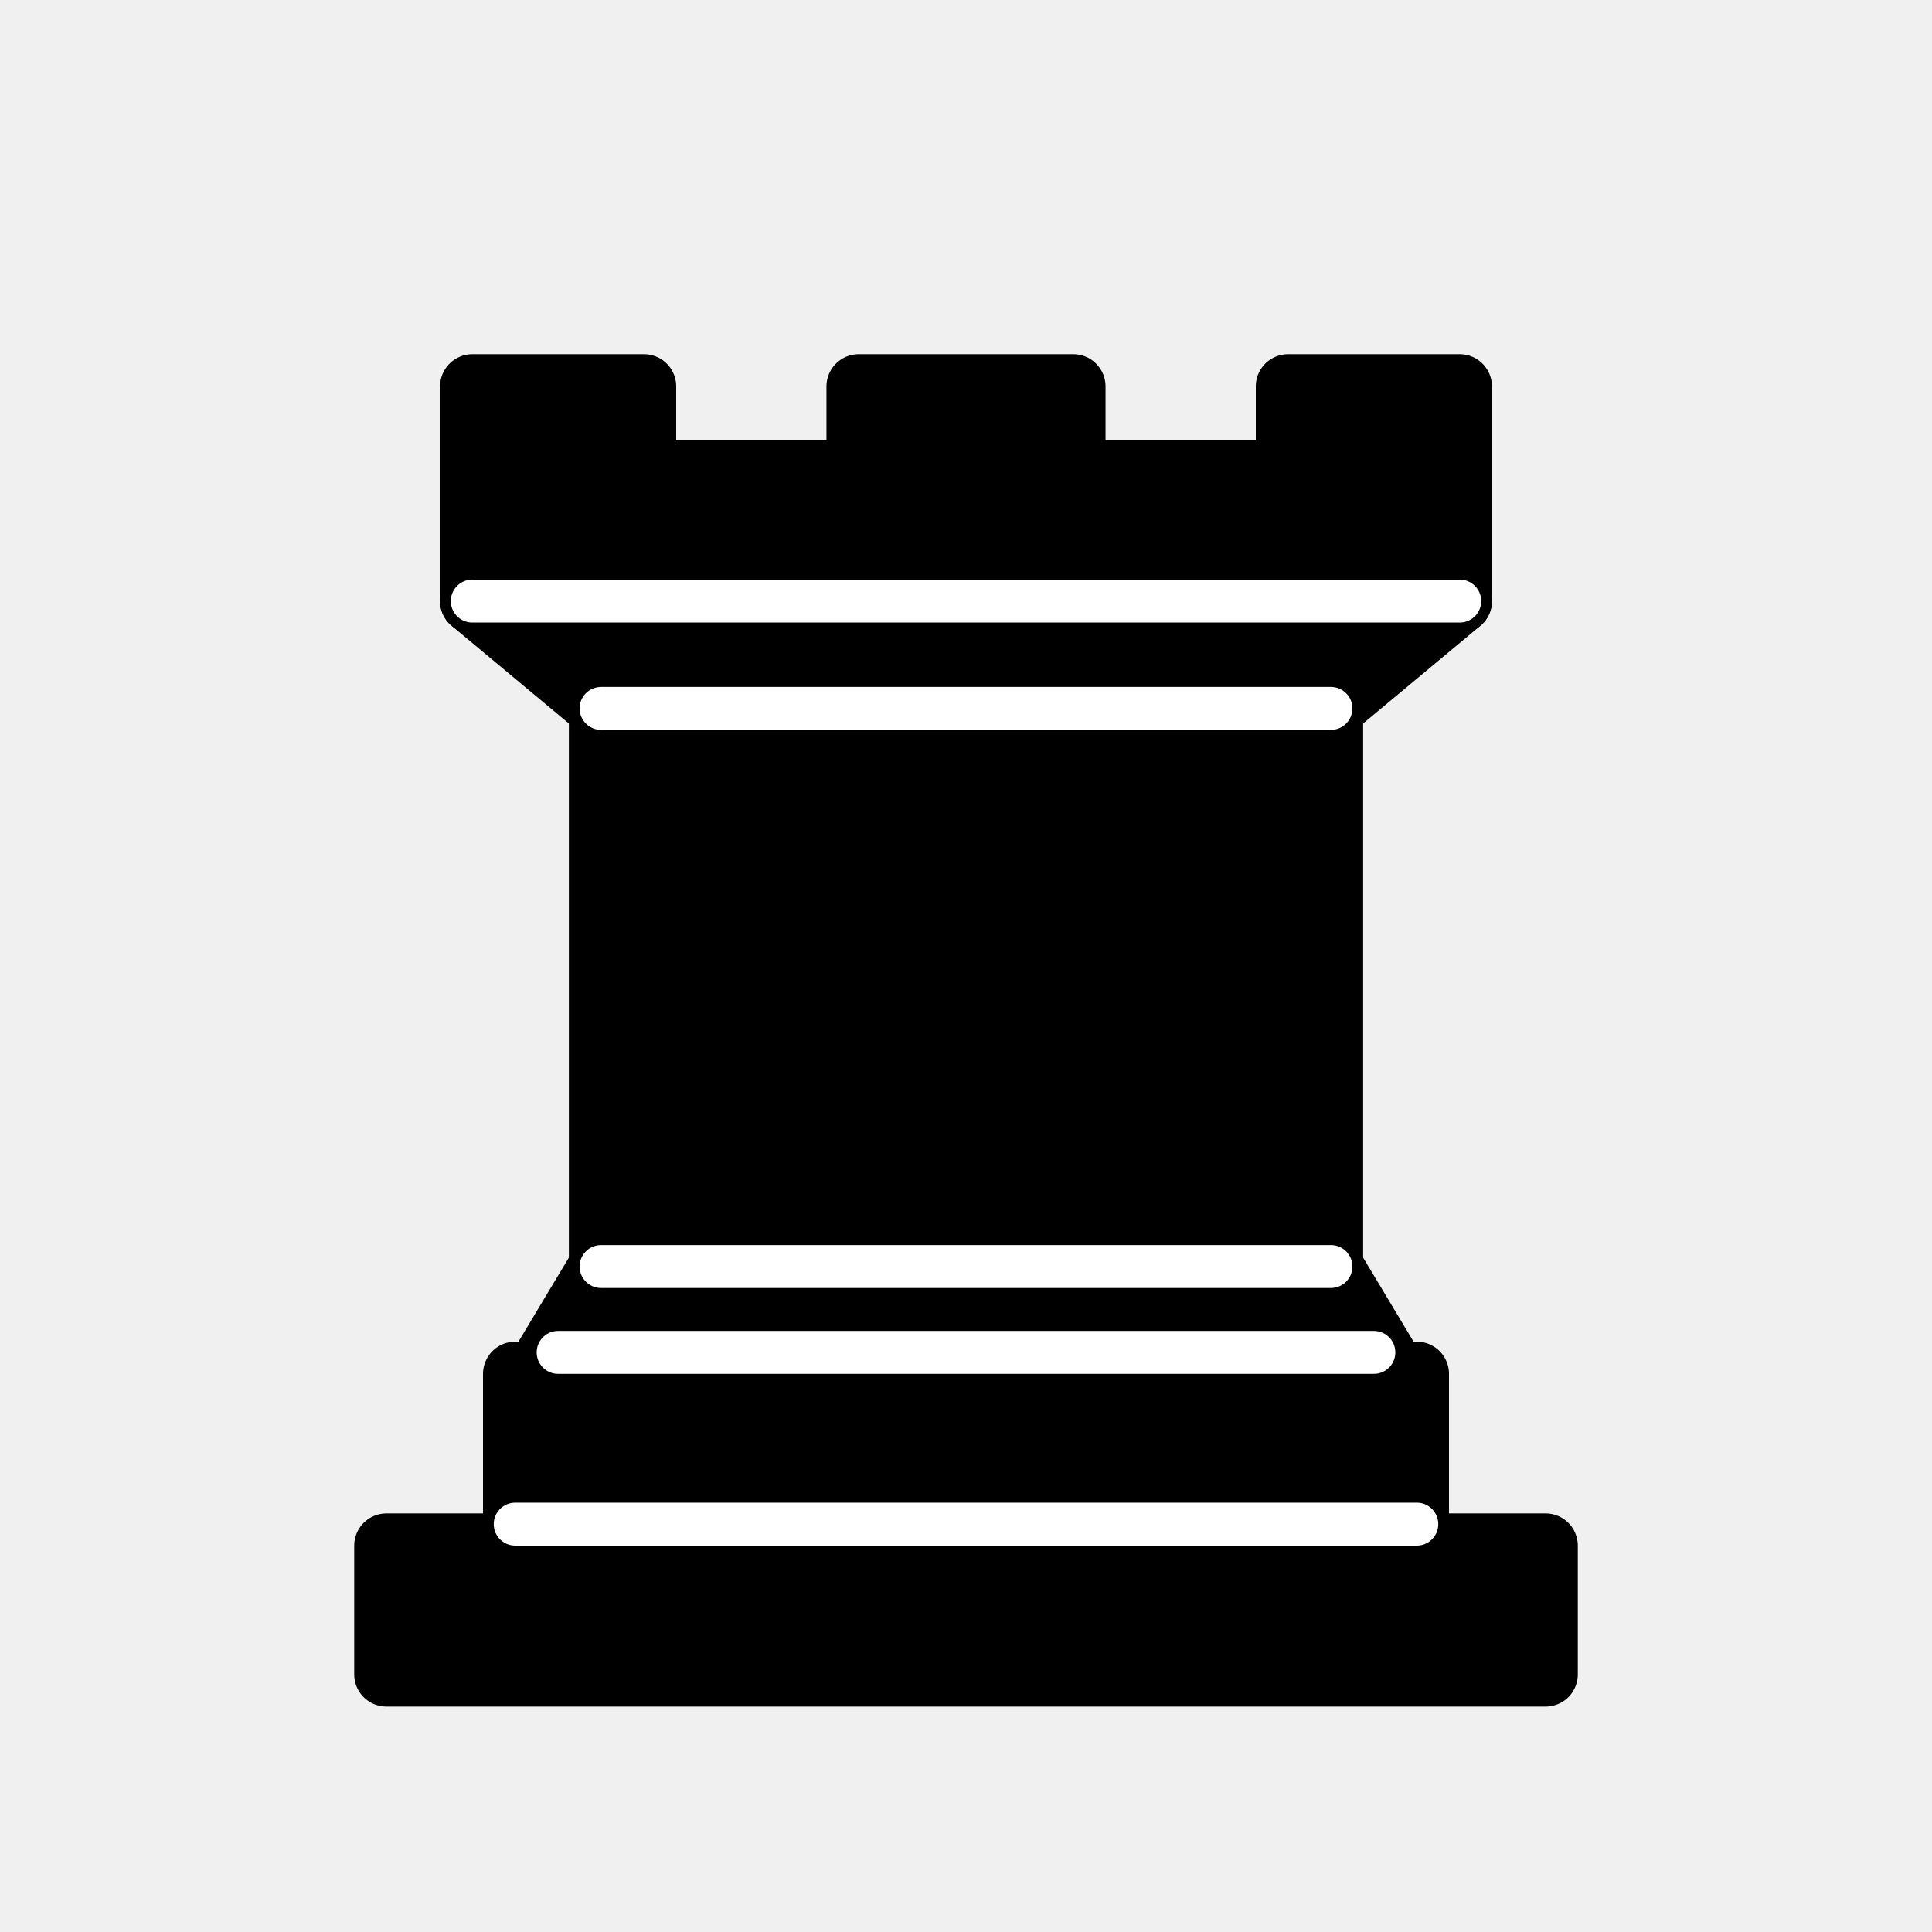
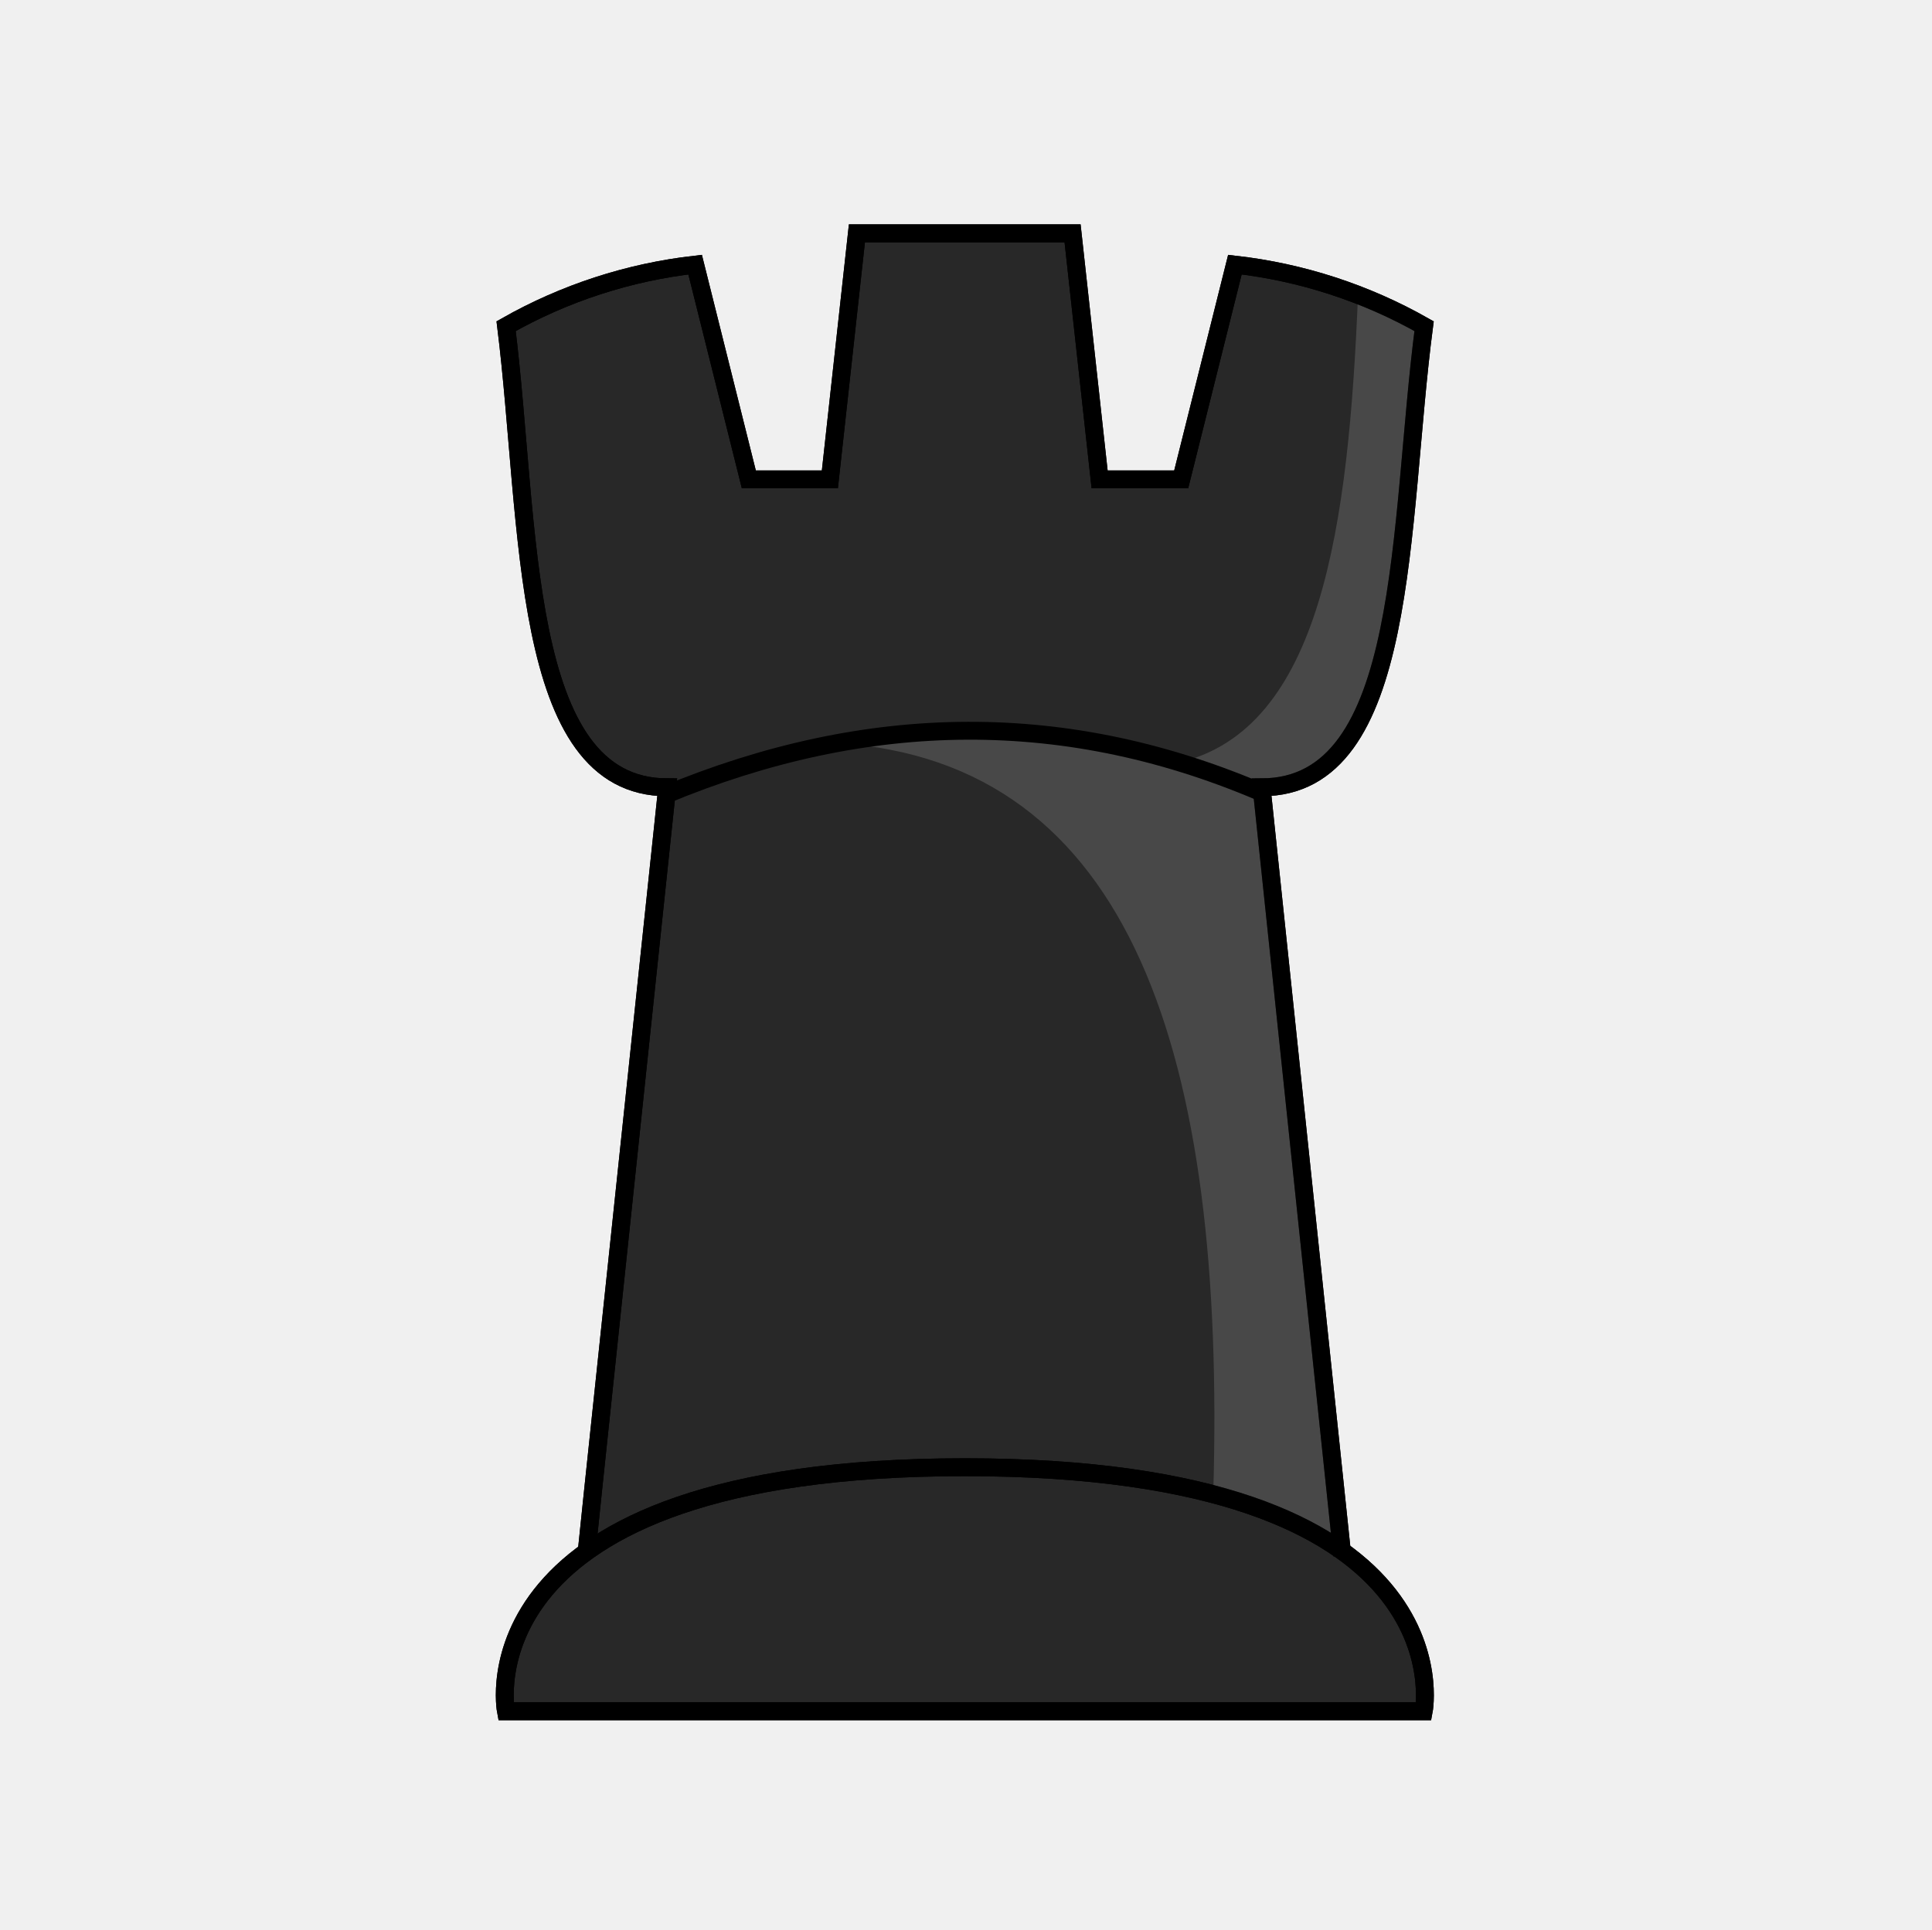
- <svg xmlns="http://www.w3.org/2000/svg" version="1.1" width="45" height="45">
-   <g style="opacity:1; fill:000000; fill-opacity:1; fill-rule:evenodd; stroke:#000000; stroke-width:1.5; stroke-linecap:round;stroke-linejoin:round;stroke-miterlimit:4; stroke-dasharray:none; stroke-opacity:1;">
-     <path d="M 9,39 L 36,39 L 36,36 L 9,36 L 9,39 z " style="stroke-linecap:butt;" />
-     <path d="M 12.5,32 L 14,29.5 L 31,29.5 L 32.5,32 L 12.5,32 z " style="stroke-linecap:butt;" />
-     <path d="M 12,36 L 12,32 L 33,32 L 33,36 L 12,36 z " style="stroke-linecap:butt;" />
-     <path d="M 14,29.5 L 14,16.5 L 31,16.5 L 31,29.5 L 14,29.5 z " style="stroke-linecap:butt;stroke-linejoin:miter;" />
-     <path d="M 14,16.5 L 11,14 L 34,14 L 31,16.5 L 14,16.5 z " style="stroke-linecap:butt;" />
-     <path d="M 11,14 L 11,9 L 15,9 L 15,11 L 20,11 L 20,9 L 25,9 L 25,11 L 30,11 L 30,9 L 34,9 L 34,14 L 11,14 z " style="stroke-linecap:butt;" />
-     <path d="M 12,35.5 L 33,35.5 L 33,35.5" style="fill:none; stroke:#ffffff; stroke-width:1; stroke-linejoin:miter;" />
-     <path d="M 13,31.5 L 32,31.5" style="fill:none; stroke:#ffffff; stroke-width:1; stroke-linejoin:miter;" />
-     <path d="M 14,29.5 L 31,29.5" style="fill:none; stroke:#ffffff; stroke-width:1; stroke-linejoin:miter;" />
-     <path d="M 14,16.5 L 31,16.5" style="fill:none; stroke:#ffffff; stroke-width:1; stroke-linejoin:miter;" />
-     <path d="M 11,14 L 34,14" style="fill:none; stroke:#ffffff; stroke-width:1; stroke-linejoin:miter;" />
+ <svg xmlns="http://www.w3.org/2000/svg" viewBox="0 0 107.95 107.84">
+   <defs>
+     <style>.cls-1{fill:#282828;}.cls-1,.cls-3{stroke:#000;stroke-miterlimit:10;}.cls-2{fill:#fff;opacity:0.15;}.cls-3{fill:none;}</style>
+   </defs>
+   <g id="black">
+     <g id="rook_copy" data-name="rook copy">
+       <path class="cls-1" d="M32.76,86.94l.4-3.86L37.28,44c-8.3,0-7.62-14.68-9-25.77a27.74,27.74,0,0,1,10.56-3.44l3,12h4.53l1.51-13.75H59.93l1.51,13.75H66l3-12a27.73,27.73,0,0,1,10.57,3.44C78.12,29.31,78.8,44,70.49,44L75,86.94" />
+       <path class="cls-1" d="M28.27,95.64H79.55S82.2,82,53.91,82,28.27,95.64,28.27,95.64Z" />
+       <path class="cls-2" d="M75.88,16.47l3.22,1.27c0,4.5,0,20.71-5.15,25.09-1.83,1.58-4.5,1.57-8.09-.21C73.83,40.76,75.35,29.35,75.88,16.47Z" />
+       <path class="cls-2" d="M46.81,41.53c8.06-1.06,16-.68,23.9,2.38l4.31,43-7.23-3.41C68.51,58.92,63.22,42.58,46.81,41.53Z" />
+       <path class="cls-3" d="M37.13,44.44c11.35-4.72,22.56-4.88,33.71,0" />
+       <path class="cls-3" d="M32.76,86.94l.4-3.86L37.28,44c-8.3,0-7.62-14.68-9-25.77a27.74,27.74,0,0,1,10.56-3.44l3,12h4.53l1.51-13.75H59.93l1.51,13.75H66l3-12a27.73,27.73,0,0,1,10.57,3.44C78.12,29.31,78.8,44,70.49,44L75,86.94" />
+       <path class="cls-3" d="M28.27,95.64H79.55S82.2,82,53.91,82,28.27,95.64,28.27,95.64Z" />
+     </g>
  </g>
</svg>
